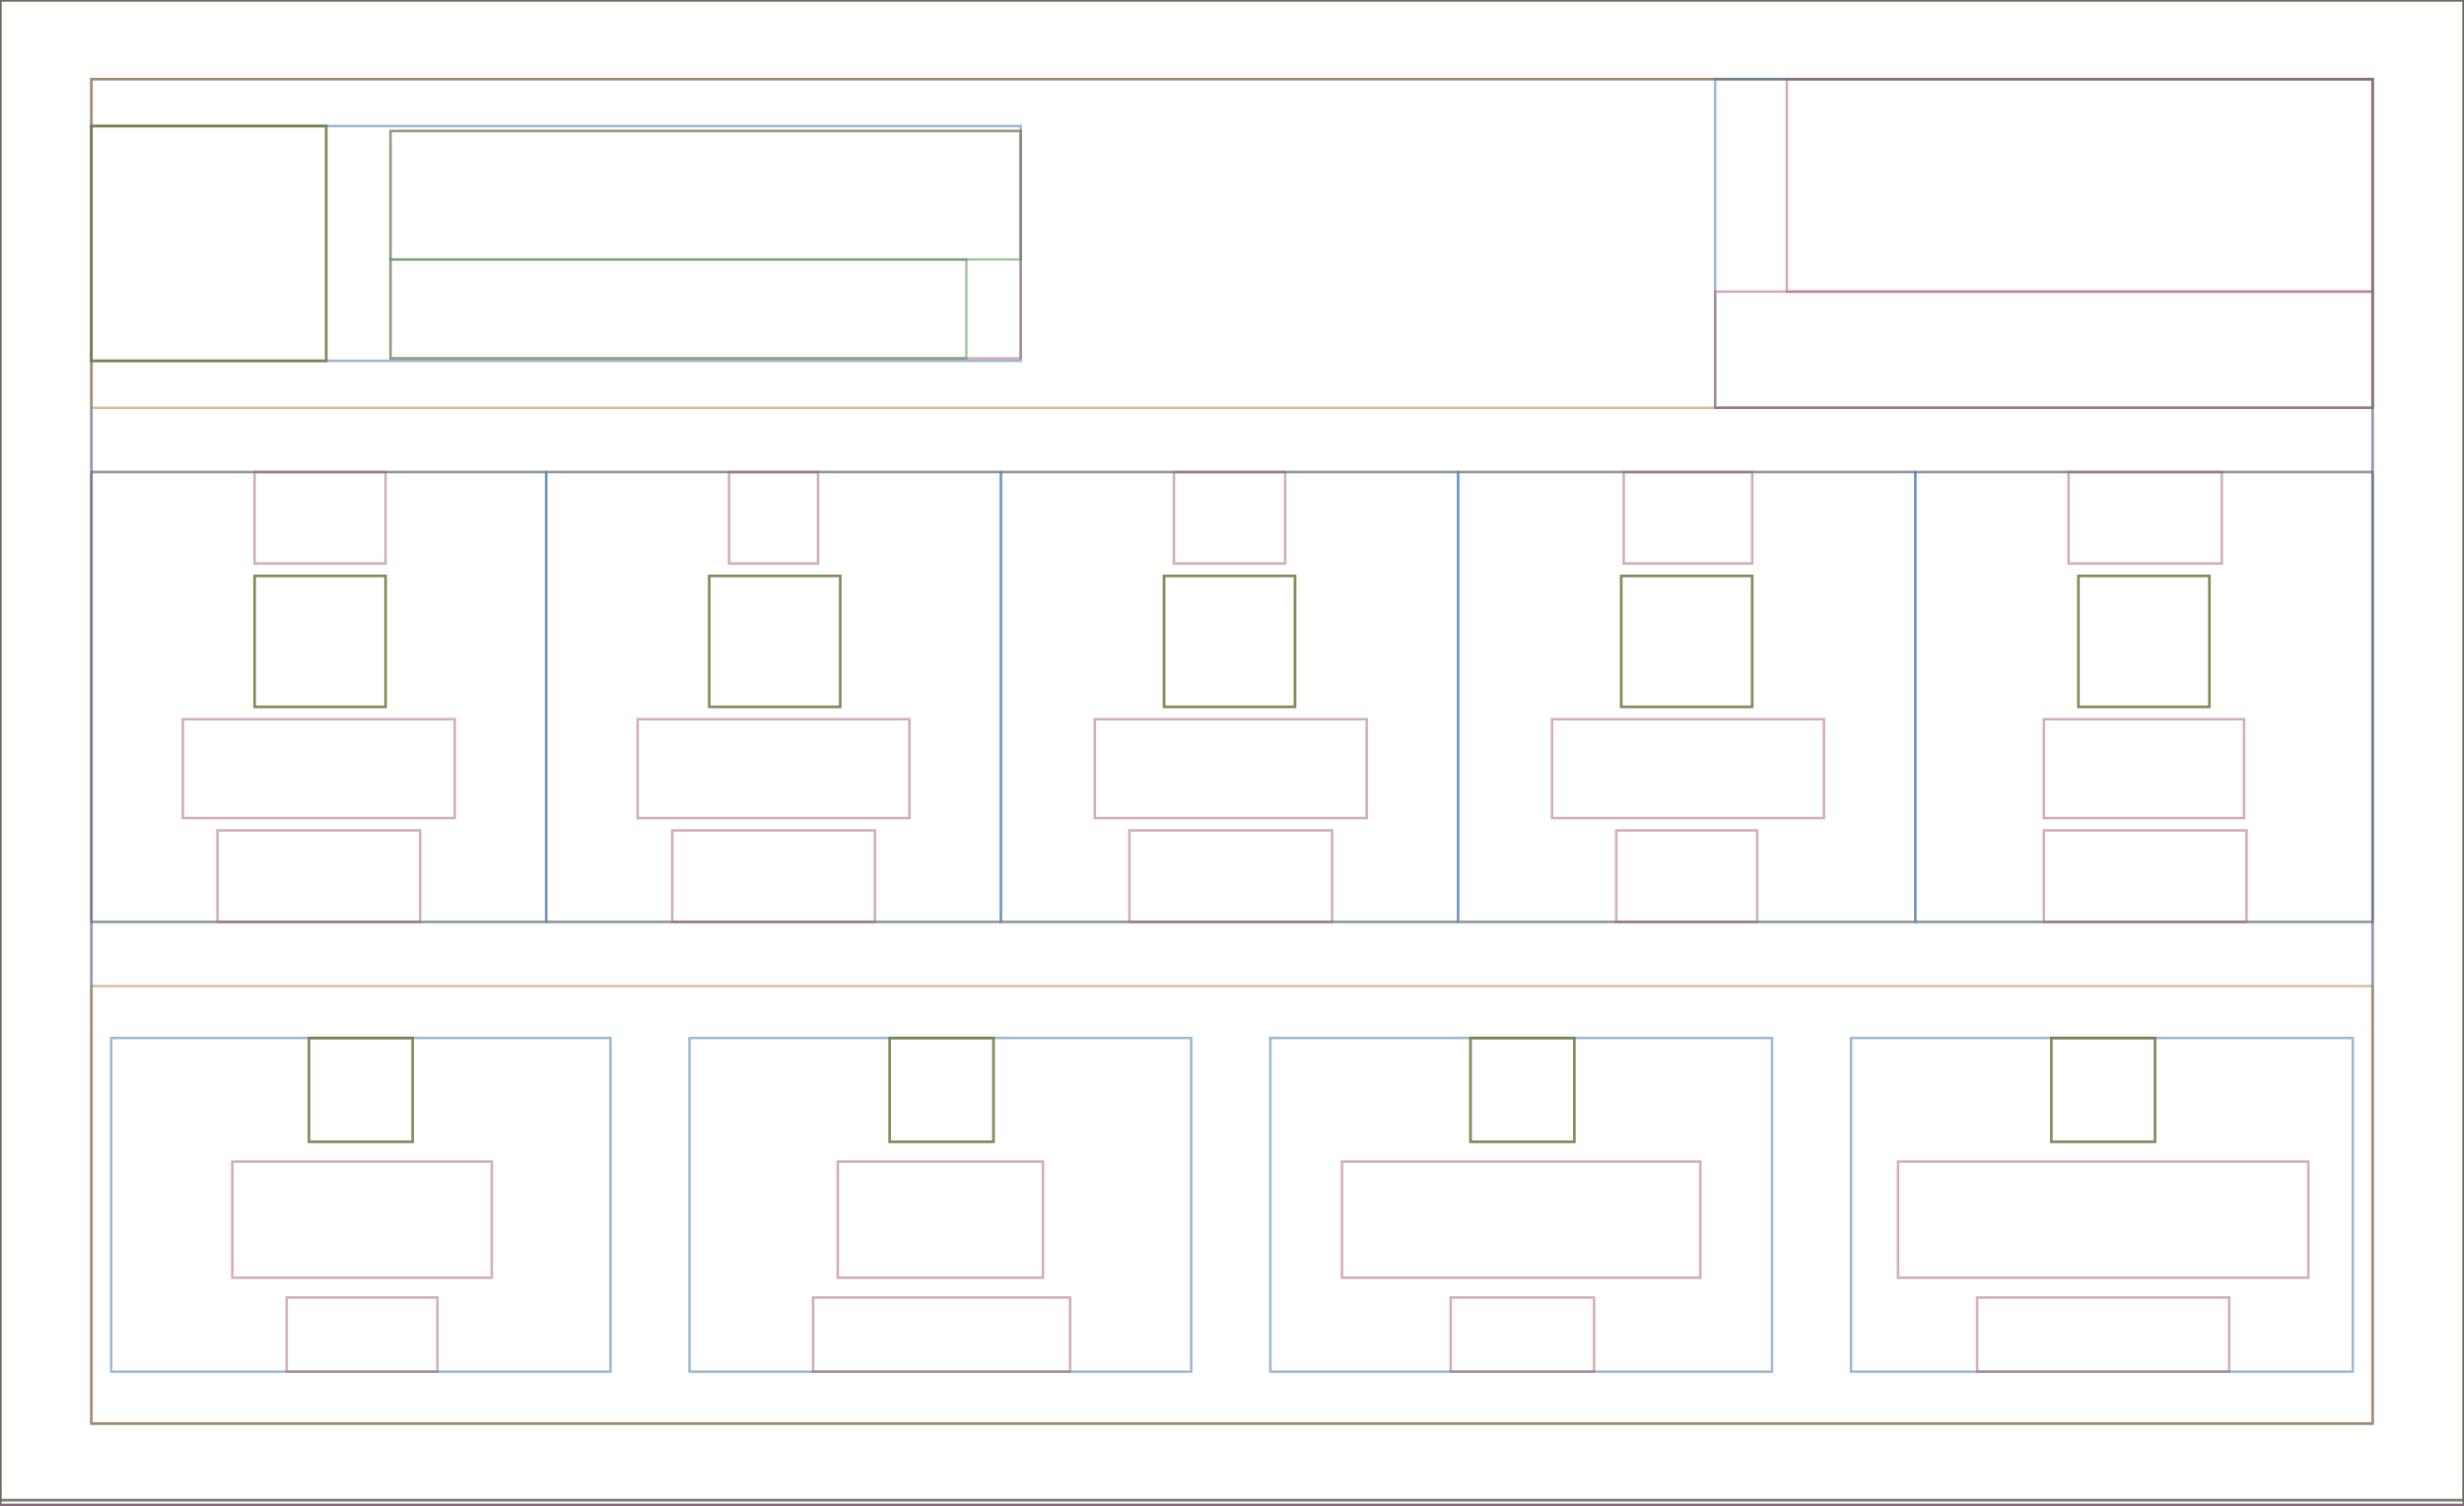
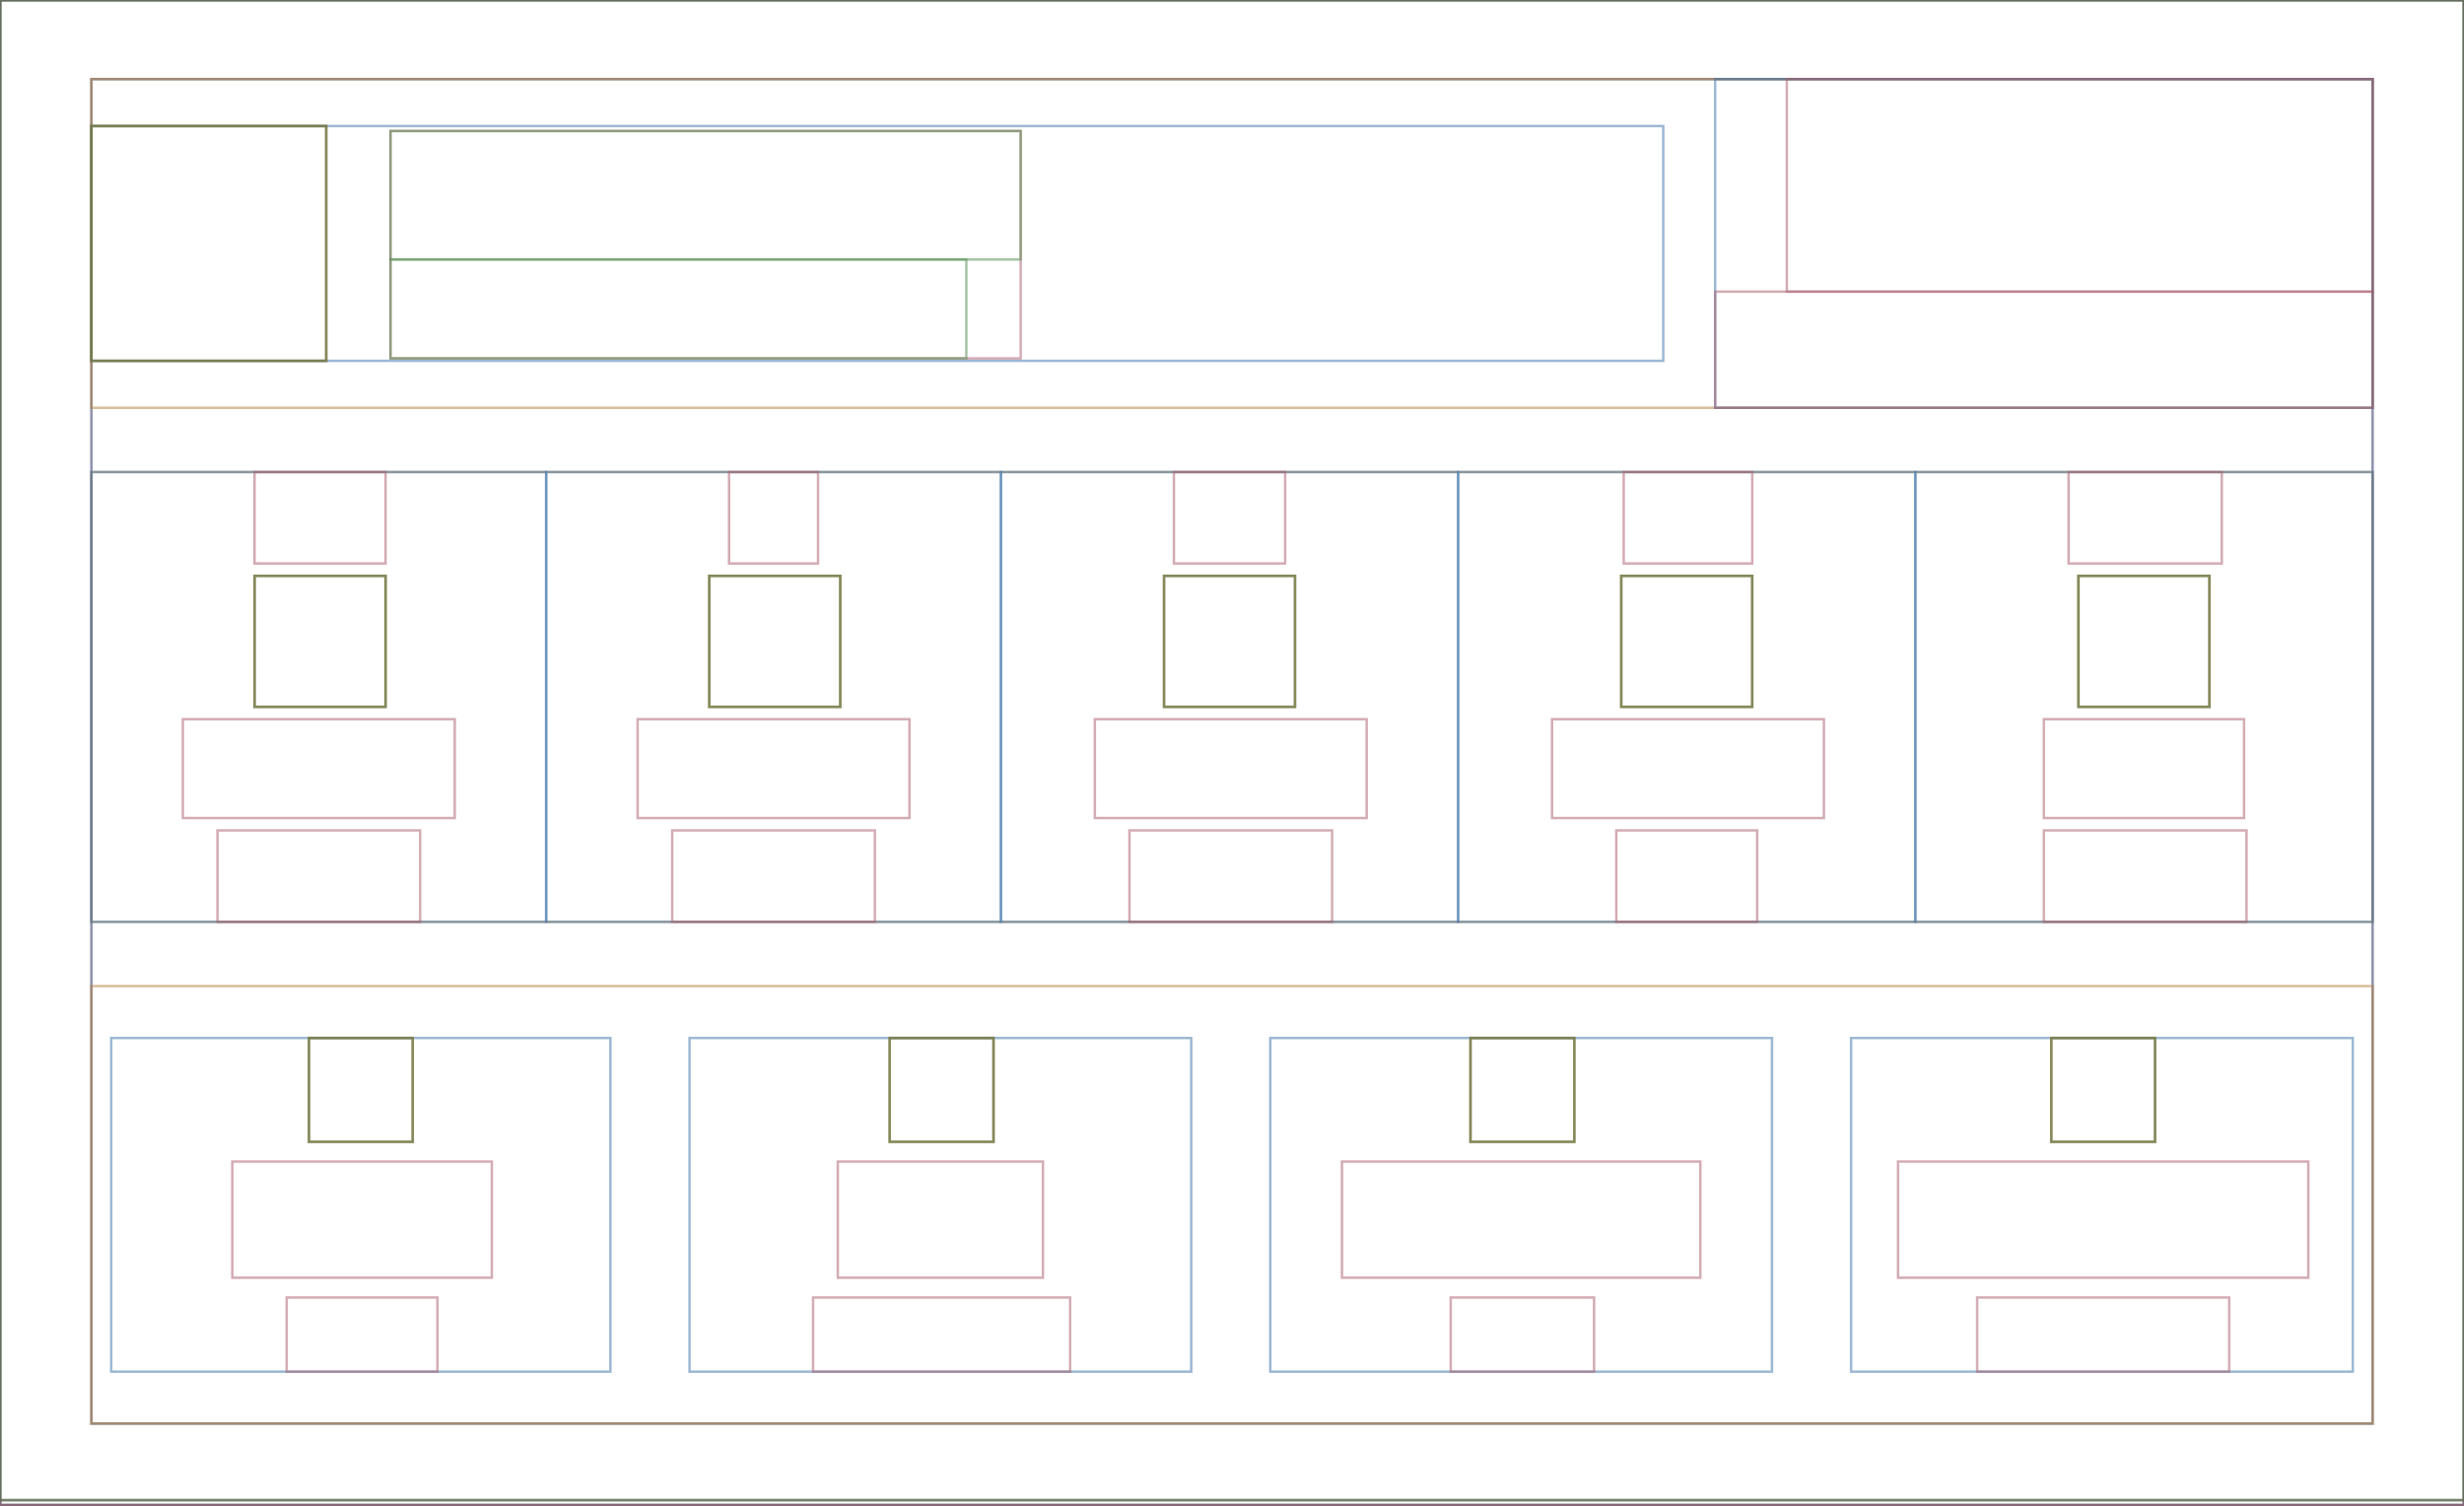
<svg xmlns="http://www.w3.org/2000/svg" viewBox="0 0 997 609" width="997" height="609" role="img" aria-label="Card/Weather-Dark layout wireframe">
  <rect width="997" height="609" fill="#ffffff" />
  <g>
    <rect x="0" y="0" width="997" height="609" fill="none" fill-opacity="0" stroke="#5B6470" stroke-width="1" stroke-opacity="0.5" />
  </g>
  <g>
    <rect x="0" y="0" width="997" height="609" fill="none" fill-opacity="0" stroke="#2E7D6B" stroke-width="1" stroke-opacity="0.5" />
  </g>
  <g>
    <rect x="0" y="0" width="997" height="609" fill="none" fill-opacity="0" stroke="#8E6BA8" stroke-width="1" stroke-opacity="0.5" />
  </g>
  <g>
    <rect x="0" y="0" width="997" height="609" fill="none" fill-opacity="0" stroke="#B0813B" stroke-width="1" stroke-opacity="0.5" />
  </g>
  <g>
    <rect x="0" y="0" width="997" height="609" fill="none" fill-opacity="0" stroke="#3B72A8" stroke-width="1" stroke-opacity="0.5" />
  </g>
  <g>
    <rect x="0" y="0" width="997" height="609" fill="none" fill-opacity="0" stroke="#A85B6B" stroke-width="1" stroke-opacity="0.5" />
  </g>
  <g>
    <rect x="0" y="0" width="997" height="607" fill="none" fill-opacity="0" stroke="#4F8A4A" stroke-width="1" stroke-opacity="0.5" />
  </g>
  <g>
    <rect x="0" y="0" width="997" height="607" fill="none" fill-opacity="0" stroke="#7A7A33" stroke-width="1" stroke-opacity="0.5" />
  </g>
  <g>
    <rect x="0" y="0" width="997" height="607" fill="none" fill-opacity="0" stroke="#5B6470" stroke-width="1" stroke-opacity="0.5" />
  </g>
  <g>
    <rect x="37" y="32" width="923" height="544" fill="none" fill-opacity="0" stroke="#2E7D6B" stroke-width="1" stroke-opacity="0.5" />
  </g>
  <g>
    <rect x="37" y="32" width="923" height="544" fill="none" fill-opacity="0" stroke="#8E6BA8" stroke-width="1" stroke-opacity="0.5" />
  </g>
  <g>
    <rect x="37" y="32" width="923" height="133" fill="none" fill-opacity="0" stroke="#B0813B" stroke-width="1" stroke-opacity="0.5" />
  </g>
  <g>
-     <rect x="37" y="51" width="376" height="95" fill="none" fill-opacity="0" stroke="#3B72A8" stroke-width="1" stroke-opacity="0.5" />
+     <rect x="37" y="51" width="636" height="95" fill="none" fill-opacity="0" stroke="#3B72A8" stroke-width="1" stroke-opacity="0.5" />
  </g>
  <g>
    <rect x="37" y="51" width="95" height="95" fill="none" fill-opacity="0" stroke="#A85B6B" stroke-width="1" stroke-opacity="0.5" />
  </g>
  <g>
    <rect x="37" y="51" width="95" height="95" fill="none" fill-opacity="0" stroke="#4F8A4A" stroke-width="1" stroke-opacity="0.5" />
  </g>
  <g>
    <rect x="37" y="51" width="95" height="95" fill="none" fill-opacity="0" stroke="#7A7A33" stroke-width="1" stroke-opacity="0.5" />
  </g>
  <g>
    <rect x="158" y="53" width="255" height="92" fill="none" fill-opacity="0" stroke="#A85B6B" stroke-width="1" stroke-opacity="0.5" />
  </g>
  <g>
    <rect x="158" y="53" width="255" height="52" fill="none" fill-opacity="0" stroke="#4F8A4A" stroke-width="1" stroke-opacity="0.5" />
  </g>
  <g>
    <rect x="158" y="105" width="233" height="40" fill="none" fill-opacity="0" stroke="#4F8A4A" stroke-width="1" stroke-opacity="0.5" />
  </g>
  <g>
    <rect x="694" y="32" width="266" height="133" fill="none" fill-opacity="0" stroke="#3B72A8" stroke-width="1" stroke-opacity="0.5" />
  </g>
  <g>
    <rect x="723" y="32" width="237" height="86" fill="none" fill-opacity="0" stroke="#A85B6B" stroke-width="1" stroke-opacity="0.5" />
  </g>
  <g>
    <rect x="694" y="118" width="266" height="47" fill="none" fill-opacity="0" stroke="#A85B6B" stroke-width="1" stroke-opacity="0.5" />
  </g>
  <g>
    <rect x="37" y="191" width="923" height="182" fill="none" fill-opacity="0" stroke="#B0813B" stroke-width="1" stroke-opacity="0.5" />
  </g>
  <g>
    <rect x="37" y="191" width="184" height="182" fill="none" fill-opacity="0" stroke="#3B72A8" stroke-width="1" stroke-opacity="0.5" />
  </g>
  <g>
    <rect x="103" y="191" width="53" height="37" fill="none" fill-opacity="0" stroke="#A85B6B" stroke-width="1" stroke-opacity="0.5" />
  </g>
  <g>
    <rect x="103" y="233" width="53" height="53" fill="none" fill-opacity="0" stroke="#A85B6B" stroke-width="1" stroke-opacity="0.5" />
  </g>
  <g>
    <rect x="103" y="233" width="53" height="53" fill="none" fill-opacity="0" stroke="#4F8A4A" stroke-width="1" stroke-opacity="0.5" />
  </g>
  <g>
    <rect x="103" y="233" width="53" height="53" fill="none" fill-opacity="0" stroke="#7A7A33" stroke-width="1" stroke-opacity="0.5" />
  </g>
  <g>
    <rect x="74" y="291" width="110" height="40" fill="none" fill-opacity="0" stroke="#A85B6B" stroke-width="1" stroke-opacity="0.5" />
  </g>
  <g>
    <rect x="88" y="336" width="82" height="37" fill="none" fill-opacity="0" stroke="#A85B6B" stroke-width="1" stroke-opacity="0.5" />
  </g>
  <g>
    <rect x="221" y="191" width="184" height="182" fill="none" fill-opacity="0" stroke="#3B72A8" stroke-width="1" stroke-opacity="0.5" />
  </g>
  <g>
    <rect x="295" y="191" width="36" height="37" fill="none" fill-opacity="0" stroke="#A85B6B" stroke-width="1" stroke-opacity="0.5" />
  </g>
  <g>
    <rect x="287" y="233" width="53" height="53" fill="none" fill-opacity="0" stroke="#A85B6B" stroke-width="1" stroke-opacity="0.5" />
  </g>
  <g>
    <rect x="287" y="233" width="53" height="53" fill="none" fill-opacity="0" stroke="#4F8A4A" stroke-width="1" stroke-opacity="0.5" />
  </g>
  <g>
    <rect x="287" y="233" width="53" height="53" fill="none" fill-opacity="0" stroke="#7A7A33" stroke-width="1" stroke-opacity="0.5" />
  </g>
  <g>
    <rect x="258" y="291" width="110" height="40" fill="none" fill-opacity="0" stroke="#A85B6B" stroke-width="1" stroke-opacity="0.5" />
  </g>
  <g>
    <rect x="272" y="336" width="82" height="37" fill="none" fill-opacity="0" stroke="#A85B6B" stroke-width="1" stroke-opacity="0.5" />
  </g>
  <g>
    <rect x="405" y="191" width="185" height="182" fill="none" fill-opacity="0" stroke="#3B72A8" stroke-width="1" stroke-opacity="0.5" />
  </g>
  <g>
    <rect x="475" y="191" width="45" height="37" fill="none" fill-opacity="0" stroke="#A85B6B" stroke-width="1" stroke-opacity="0.5" />
  </g>
  <g>
    <rect x="471" y="233" width="53" height="53" fill="none" fill-opacity="0" stroke="#A85B6B" stroke-width="1" stroke-opacity="0.5" />
  </g>
  <g>
    <rect x="471" y="233" width="53" height="53" fill="none" fill-opacity="0" stroke="#4F8A4A" stroke-width="1" stroke-opacity="0.5" />
  </g>
  <g>
    <rect x="471" y="233" width="53" height="53" fill="none" fill-opacity="0" stroke="#7A7A33" stroke-width="1" stroke-opacity="0.5" />
  </g>
  <g>
    <rect x="443" y="291" width="110" height="40" fill="none" fill-opacity="0" stroke="#A85B6B" stroke-width="1" stroke-opacity="0.5" />
  </g>
  <g>
    <rect x="457" y="336" width="82" height="37" fill="none" fill-opacity="0" stroke="#A85B6B" stroke-width="1" stroke-opacity="0.5" />
  </g>
  <g>
    <rect x="590" y="191" width="185" height="182" fill="none" fill-opacity="0" stroke="#3B72A8" stroke-width="1" stroke-opacity="0.5" />
  </g>
  <g>
    <rect x="657" y="191" width="52" height="37" fill="none" fill-opacity="0" stroke="#A85B6B" stroke-width="1" stroke-opacity="0.5" />
  </g>
  <g>
    <rect x="656" y="233" width="53" height="53" fill="none" fill-opacity="0" stroke="#A85B6B" stroke-width="1" stroke-opacity="0.5" />
  </g>
  <g>
    <rect x="656" y="233" width="53" height="53" fill="none" fill-opacity="0" stroke="#4F8A4A" stroke-width="1" stroke-opacity="0.5" />
  </g>
  <g>
    <rect x="656" y="233" width="53" height="53" fill="none" fill-opacity="0" stroke="#7A7A33" stroke-width="1" stroke-opacity="0.5" />
  </g>
  <g>
    <rect x="628" y="291" width="110" height="40" fill="none" fill-opacity="0" stroke="#A85B6B" stroke-width="1" stroke-opacity="0.5" />
  </g>
  <g>
    <rect x="654" y="336" width="57" height="37" fill="none" fill-opacity="0" stroke="#A85B6B" stroke-width="1" stroke-opacity="0.5" />
  </g>
  <g>
    <rect x="775" y="191" width="185" height="182" fill="none" fill-opacity="0" stroke="#3B72A8" stroke-width="1" stroke-opacity="0.5" />
  </g>
  <g>
    <rect x="837" y="191" width="62" height="37" fill="none" fill-opacity="0" stroke="#A85B6B" stroke-width="1" stroke-opacity="0.5" />
  </g>
  <g>
    <rect x="841" y="233" width="53" height="53" fill="none" fill-opacity="0" stroke="#A85B6B" stroke-width="1" stroke-opacity="0.5" />
  </g>
  <g>
    <rect x="841" y="233" width="53" height="53" fill="none" fill-opacity="0" stroke="#4F8A4A" stroke-width="1" stroke-opacity="0.5" />
  </g>
  <g>
    <rect x="841" y="233" width="53" height="53" fill="none" fill-opacity="0" stroke="#7A7A33" stroke-width="1" stroke-opacity="0.5" />
  </g>
  <g>
    <rect x="827" y="291" width="81" height="40" fill="none" fill-opacity="0" stroke="#A85B6B" stroke-width="1" stroke-opacity="0.5" />
  </g>
  <g>
    <rect x="827" y="336" width="82" height="37" fill="none" fill-opacity="0" stroke="#A85B6B" stroke-width="1" stroke-opacity="0.5" />
  </g>
  <g>
    <rect x="37" y="399" width="923" height="177" fill="none" fill-opacity="0" stroke="#B0813B" stroke-width="1" stroke-opacity="0.5" />
  </g>
  <g>
    <rect x="45" y="420" width="202" height="135" fill="none" fill-opacity="0" stroke="#3B72A8" stroke-width="1" stroke-opacity="0.5" />
  </g>
  <g>
    <rect x="125" y="420" width="42" height="42" fill="none" fill-opacity="0" stroke="#A85B6B" stroke-width="1" stroke-opacity="0.5" />
  </g>
  <g>
    <rect x="125" y="420" width="42" height="42" fill="none" fill-opacity="0" stroke="#4F8A4A" stroke-width="1" stroke-opacity="0.5" />
  </g>
  <g>
    <rect x="125" y="420" width="42" height="42" fill="none" fill-opacity="0" stroke="#7A7A33" stroke-width="1" stroke-opacity="0.5" />
  </g>
  <g>
    <rect x="94" y="470" width="105" height="47" fill="none" fill-opacity="0" stroke="#A85B6B" stroke-width="1" stroke-opacity="0.5" />
  </g>
  <g>
    <rect x="116" y="525" width="61" height="30" fill="none" fill-opacity="0" stroke="#A85B6B" stroke-width="1" stroke-opacity="0.5" />
  </g>
  <g>
    <rect x="279" y="420" width="203" height="135" fill="none" fill-opacity="0" stroke="#3B72A8" stroke-width="1" stroke-opacity="0.5" />
  </g>
  <g>
    <rect x="360" y="420" width="42" height="42" fill="none" fill-opacity="0" stroke="#A85B6B" stroke-width="1" stroke-opacity="0.5" />
  </g>
  <g>
    <rect x="360" y="420" width="42" height="42" fill="none" fill-opacity="0" stroke="#4F8A4A" stroke-width="1" stroke-opacity="0.5" />
  </g>
  <g>
    <rect x="360" y="420" width="42" height="42" fill="none" fill-opacity="0" stroke="#7A7A33" stroke-width="1" stroke-opacity="0.5" />
  </g>
  <g>
    <rect x="339" y="470" width="83" height="47" fill="none" fill-opacity="0" stroke="#A85B6B" stroke-width="1" stroke-opacity="0.5" />
  </g>
  <g>
    <rect x="329" y="525" width="104" height="30" fill="none" fill-opacity="0" stroke="#A85B6B" stroke-width="1" stroke-opacity="0.5" />
  </g>
  <g>
    <rect x="514" y="420" width="203" height="135" fill="none" fill-opacity="0" stroke="#3B72A8" stroke-width="1" stroke-opacity="0.5" />
  </g>
  <g>
    <rect x="595" y="420" width="42" height="42" fill="none" fill-opacity="0" stroke="#A85B6B" stroke-width="1" stroke-opacity="0.5" />
  </g>
  <g>
    <rect x="595" y="420" width="42" height="42" fill="none" fill-opacity="0" stroke="#4F8A4A" stroke-width="1" stroke-opacity="0.5" />
  </g>
  <g>
    <rect x="595" y="420" width="42" height="42" fill="none" fill-opacity="0" stroke="#7A7A33" stroke-width="1" stroke-opacity="0.5" />
  </g>
  <g>
    <rect x="543" y="470" width="145" height="47" fill="none" fill-opacity="0" stroke="#A85B6B" stroke-width="1" stroke-opacity="0.5" />
  </g>
  <g>
    <rect x="587" y="525" width="58" height="30" fill="none" fill-opacity="0" stroke="#A85B6B" stroke-width="1" stroke-opacity="0.5" />
  </g>
  <g>
    <rect x="749" y="420" width="203" height="135" fill="none" fill-opacity="0" stroke="#3B72A8" stroke-width="1" stroke-opacity="0.5" />
  </g>
  <g>
    <rect x="830" y="420" width="42" height="42" fill="none" fill-opacity="0" stroke="#A85B6B" stroke-width="1" stroke-opacity="0.5" />
  </g>
  <g>
    <rect x="830" y="420" width="42" height="42" fill="none" fill-opacity="0" stroke="#4F8A4A" stroke-width="1" stroke-opacity="0.5" />
  </g>
  <g>
    <rect x="830" y="420" width="42" height="42" fill="none" fill-opacity="0" stroke="#7A7A33" stroke-width="1" stroke-opacity="0.5" />
  </g>
  <g>
    <rect x="768" y="470" width="166" height="47" fill="none" fill-opacity="0" stroke="#A85B6B" stroke-width="1" stroke-opacity="0.5" />
  </g>
  <g>
    <rect x="800" y="525" width="102" height="30" fill="none" fill-opacity="0" stroke="#A85B6B" stroke-width="1" stroke-opacity="0.5" />
  </g>
</svg>
